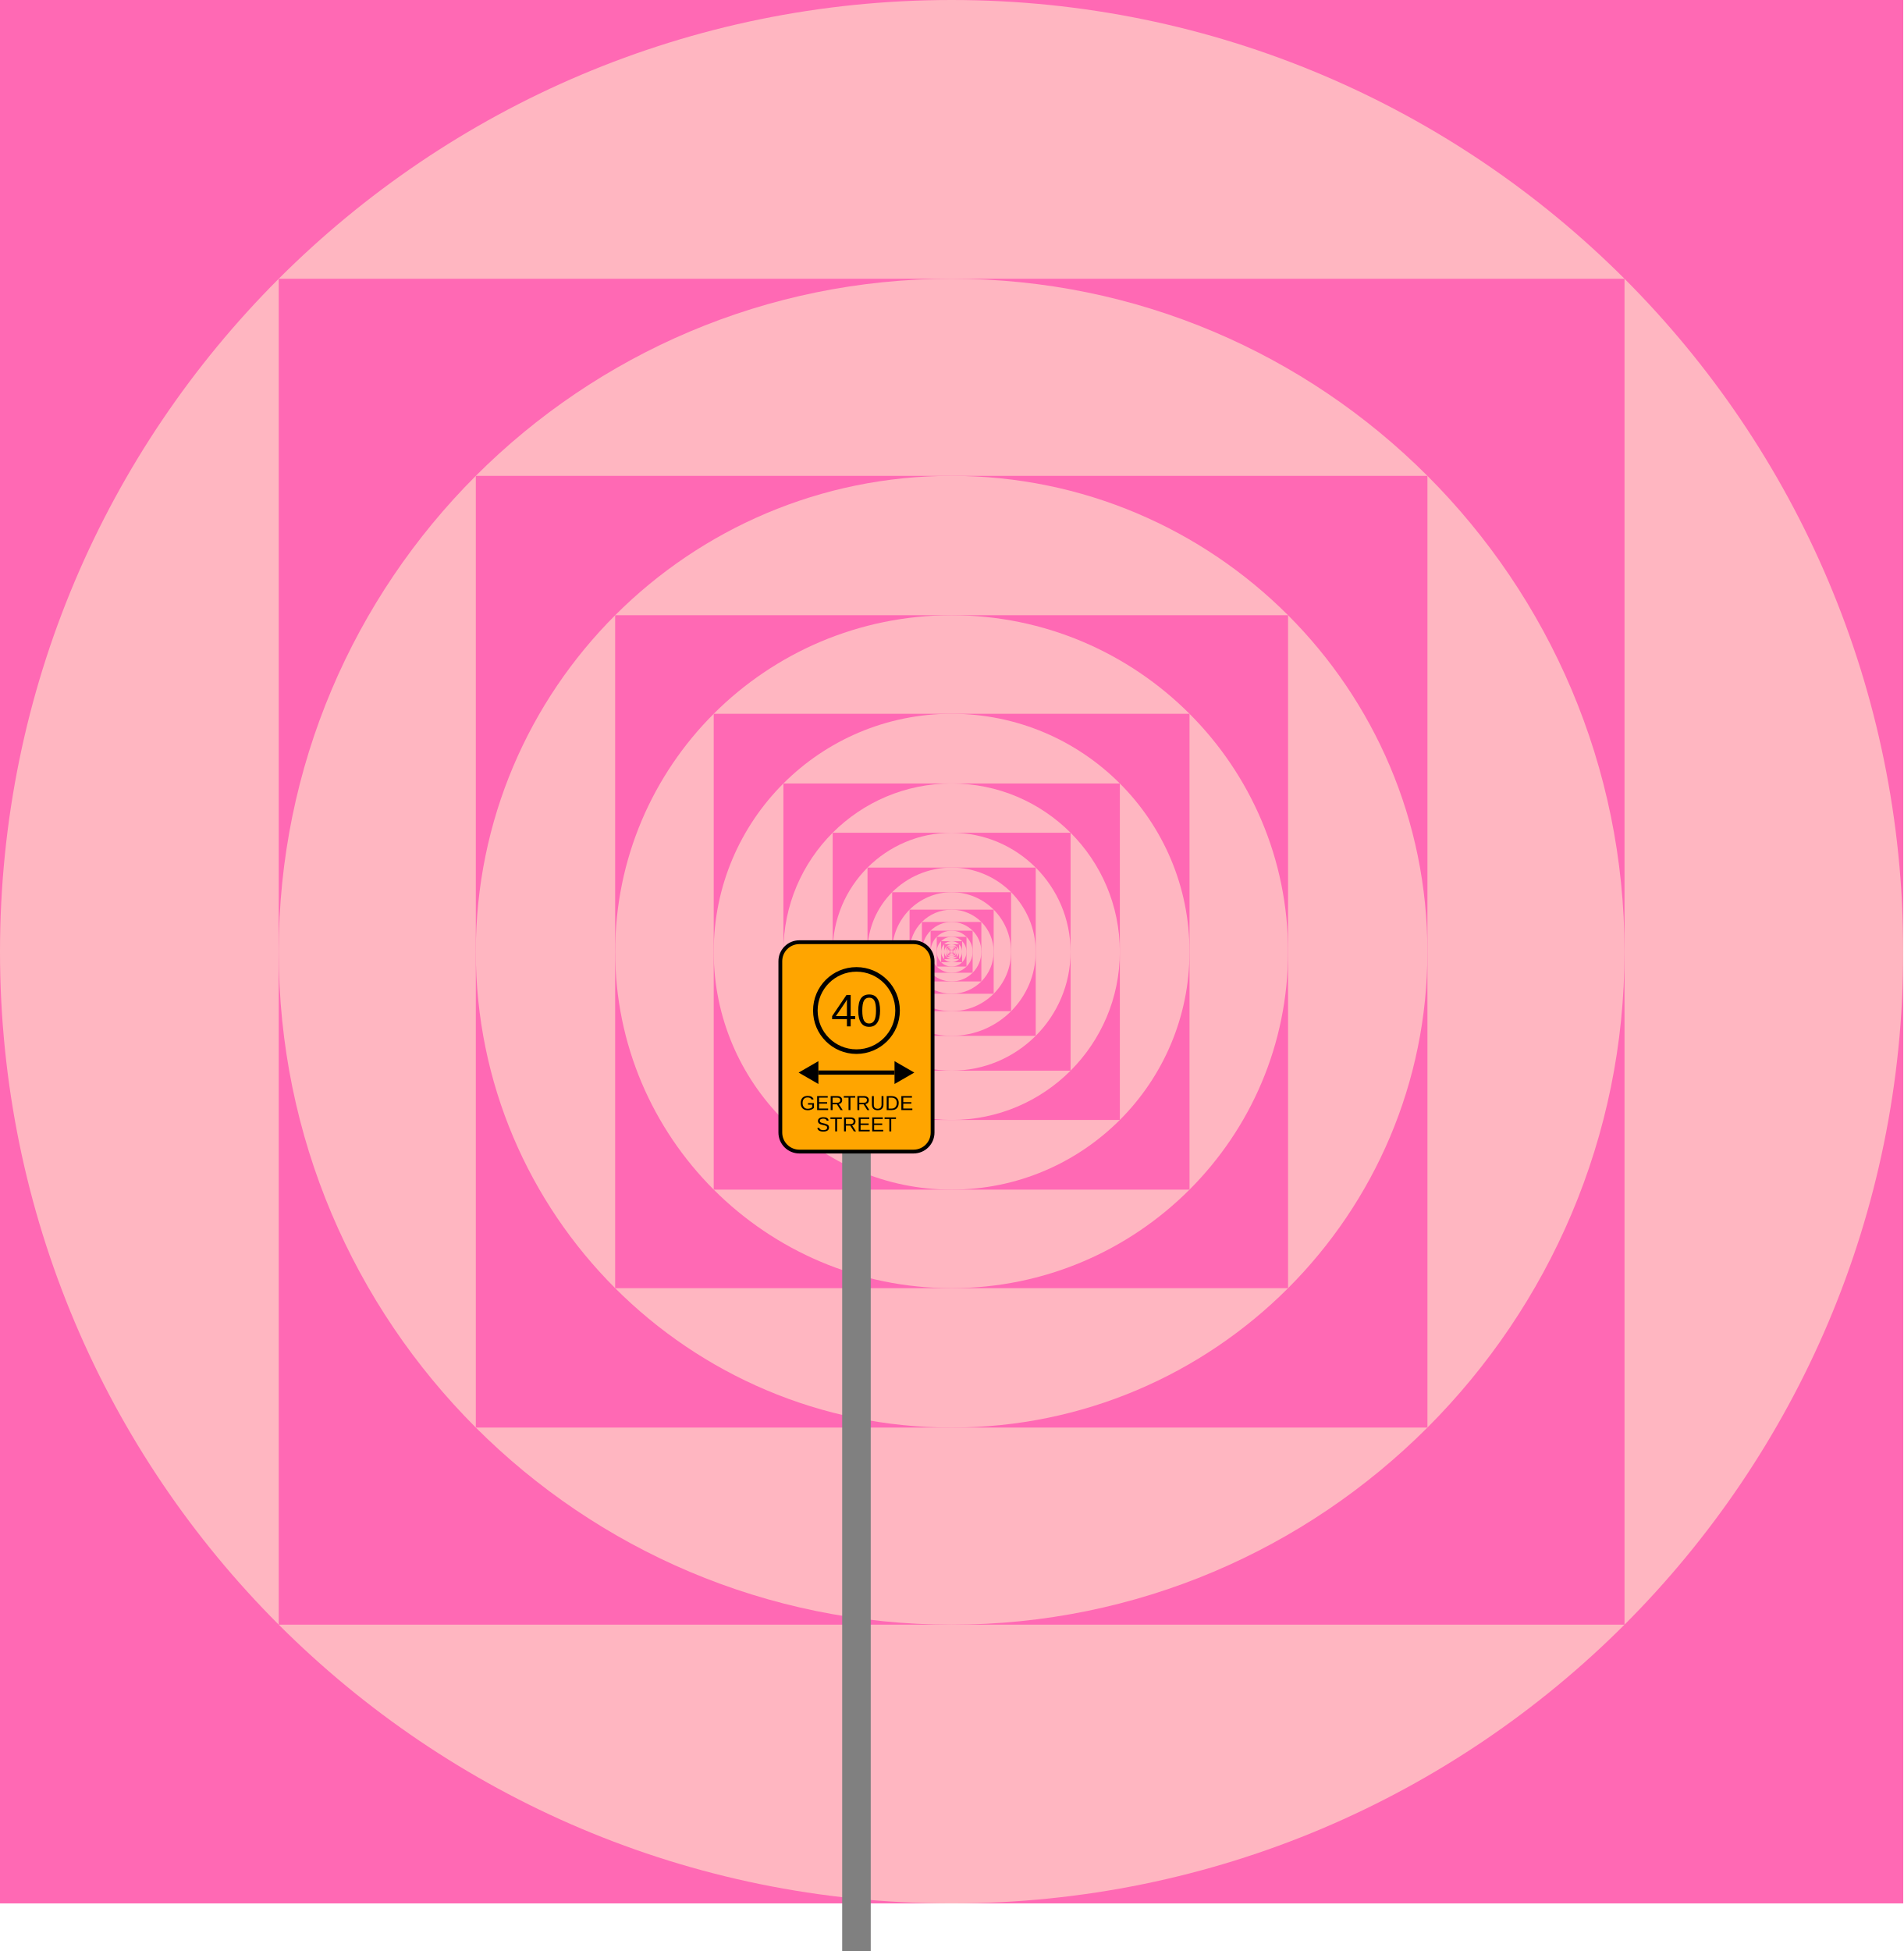
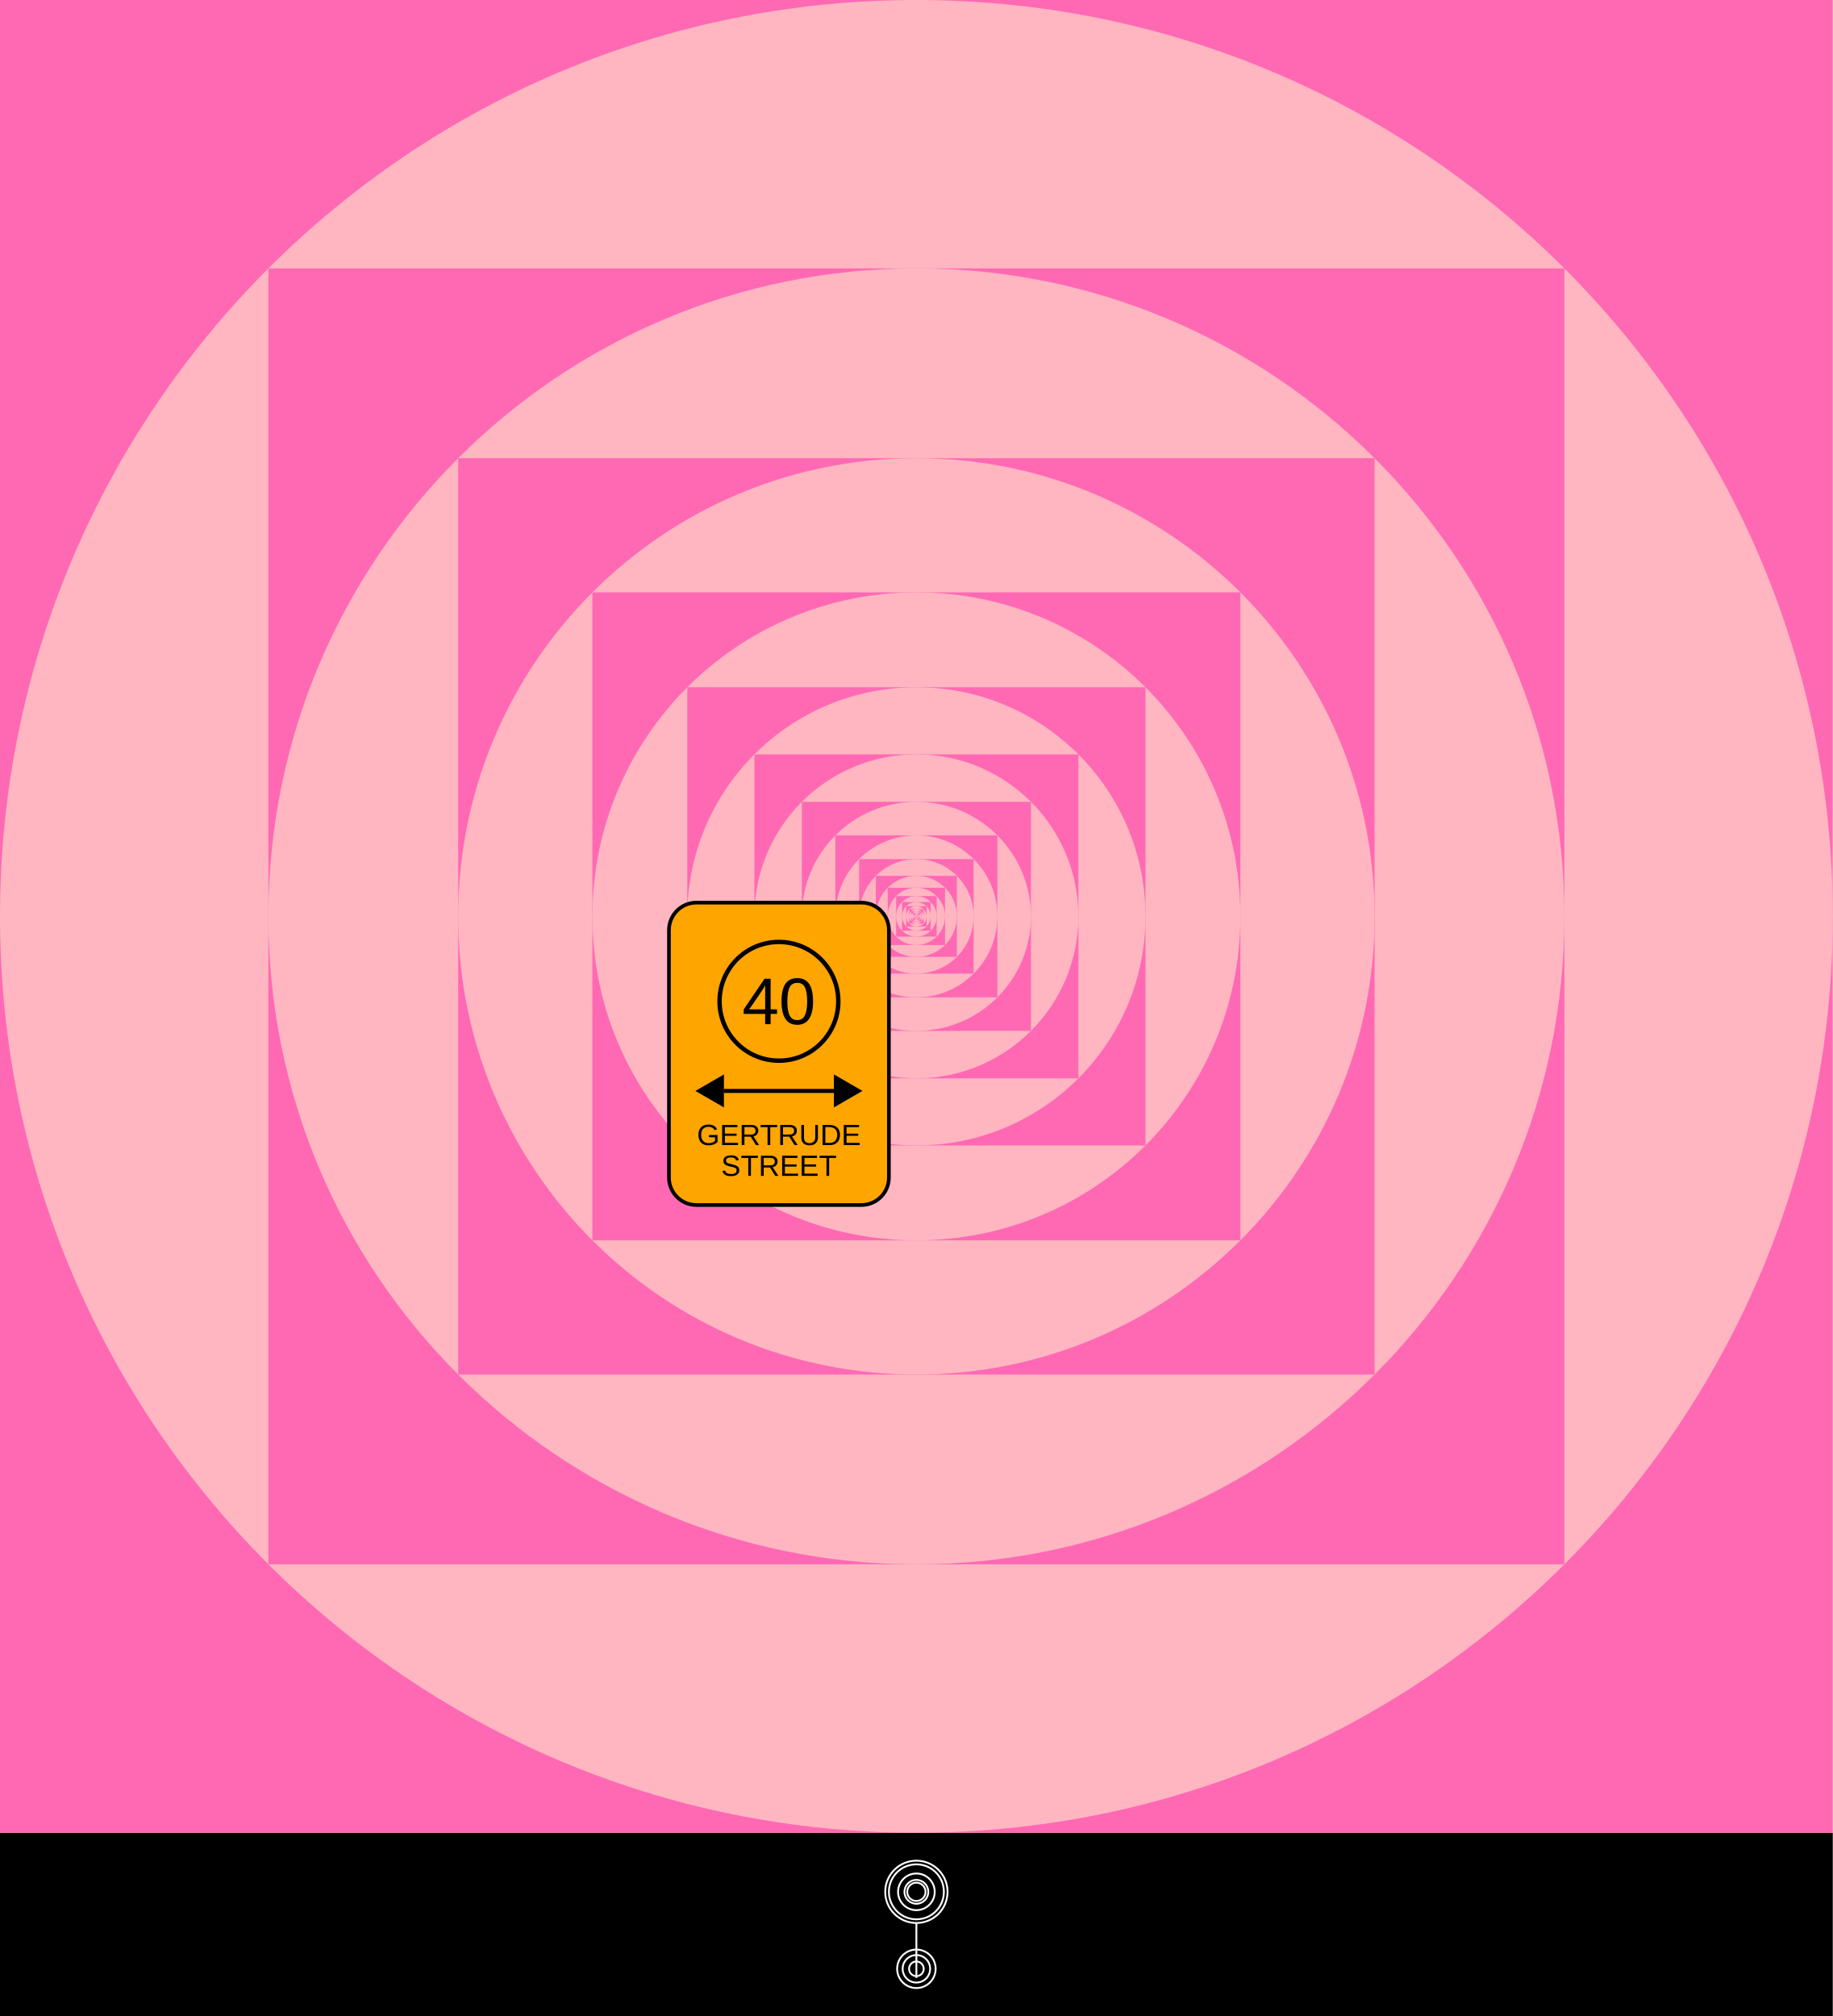
- <svg xmlns="http://www.w3.org/2000/svg" xmlns:xlink="http://www.w3.org/1999/xlink" width="500pt" height="512.5pt" viewBox="0 0 500 512.5" version="1.1">
+ <svg xmlns="http://www.w3.org/2000/svg" xmlns:xlink="http://www.w3.org/1999/xlink" width="500pt" height="550pt" viewBox="0 0 500 550" version="1.1">
  <defs>
    <g>
      <symbol overflow="visible" id="glyph0-0">
-         <path style="stroke:none;" d="M 0.531 -3.672 L 3.453 -3.672 L 3.453 0 L 0.531 0 Z M 0.734 -3.469 L 0.734 -0.203 L 3.266 -0.203 L 3.266 -3.469 Z M 0.734 -3.469 " />
+         <path style="stroke:none;" d="M 0.797 -5.5 L 5.203 -5.5 L 5.203 0 L 0.797 0 Z M 1.094 -5.203 L 1.094 -0.297 L 4.906 -0.297 L 4.906 -5.203 Z M 1.094 -5.203 " />
      </symbol>
      <symbol overflow="visible" id="glyph0-1">
-         <path style="stroke:none;" d="M 3.312 -1.016 C 3.312 -0.672 3.176 -0.406 2.906 -0.219 C 2.645 -0.039 2.273 0.047 1.797 0.047 C 0.898 0.047 0.379 -0.258 0.234 -0.875 L 0.719 -0.969 C 0.781 -0.75 0.898 -0.586 1.078 -0.484 C 1.254 -0.379 1.5 -0.328 1.812 -0.328 C 2.133 -0.328 2.379 -0.383 2.547 -0.5 C 2.723 -0.613 2.812 -0.773 2.812 -0.984 C 2.812 -1.109 2.785 -1.207 2.734 -1.281 C 2.68 -1.352 2.602 -1.41 2.5 -1.453 C 2.406 -1.504 2.289 -1.547 2.156 -1.578 C 2.02 -1.617 1.867 -1.656 1.703 -1.688 C 1.41 -1.75 1.188 -1.812 1.031 -1.875 C 0.883 -1.945 0.766 -2.02 0.672 -2.094 C 0.586 -2.176 0.52 -2.27 0.469 -2.375 C 0.426 -2.477 0.406 -2.598 0.406 -2.734 C 0.406 -3.047 0.523 -3.285 0.766 -3.453 C 1.016 -3.629 1.363 -3.719 1.812 -3.719 C 2.227 -3.719 2.547 -3.656 2.766 -3.531 C 2.984 -3.406 3.133 -3.188 3.219 -2.875 L 2.734 -2.797 C 2.68 -2.984 2.578 -3.117 2.422 -3.203 C 2.273 -3.297 2.066 -3.344 1.797 -3.344 C 1.504 -3.344 1.281 -3.289 1.125 -3.188 C 0.969 -3.094 0.891 -2.953 0.891 -2.766 C 0.891 -2.648 0.922 -2.555 0.984 -2.484 C 1.047 -2.41 1.133 -2.348 1.25 -2.297 C 1.363 -2.242 1.586 -2.18 1.922 -2.109 C 2.035 -2.086 2.145 -2.062 2.25 -2.031 C 2.363 -2 2.473 -1.961 2.578 -1.922 C 2.68 -1.891 2.773 -1.848 2.859 -1.797 C 2.953 -1.754 3.031 -1.695 3.094 -1.625 C 3.164 -1.551 3.219 -1.461 3.25 -1.359 C 3.289 -1.266 3.312 -1.148 3.312 -1.016 Z M 3.312 -1.016 " />
+         <path style="stroke:none;" d="M 4.969 -1.516 C 4.969 -1.016 4.77 -0.625 4.375 -0.344 C 3.977 -0.062 3.422 0.078 2.703 0.078 C 1.359 0.078 0.578 -0.391 0.359 -1.328 L 1.094 -1.469 C 1.176 -1.133 1.352 -0.891 1.625 -0.734 C 1.895 -0.578 2.258 -0.5 2.719 -0.5 C 3.207 -0.5 3.582 -0.582 3.844 -0.75 C 4.102 -0.914 4.234 -1.16 4.234 -1.484 C 4.234 -1.66 4.191 -1.805 4.109 -1.922 C 4.023 -2.035 3.91 -2.129 3.766 -2.203 C 3.617 -2.273 3.441 -2.332 3.234 -2.375 C 3.023 -2.426 2.797 -2.484 2.547 -2.547 C 2.109 -2.641 1.773 -2.734 1.547 -2.828 C 1.328 -2.922 1.148 -3.023 1.016 -3.141 C 0.891 -3.266 0.789 -3.406 0.719 -3.562 C 0.656 -3.727 0.625 -3.91 0.625 -4.109 C 0.625 -4.586 0.801 -4.953 1.156 -5.203 C 1.52 -5.461 2.039 -5.594 2.719 -5.594 C 3.344 -5.594 3.816 -5.492 4.141 -5.297 C 4.473 -5.109 4.707 -4.785 4.844 -4.328 L 4.109 -4.188 C 4.023 -4.477 3.867 -4.691 3.641 -4.828 C 3.422 -4.961 3.109 -5.031 2.703 -5.031 C 2.266 -5.031 1.926 -4.957 1.688 -4.812 C 1.457 -4.664 1.344 -4.445 1.344 -4.156 C 1.344 -3.988 1.391 -3.848 1.484 -3.734 C 1.578 -3.617 1.707 -3.523 1.875 -3.453 C 2.039 -3.379 2.379 -3.285 2.891 -3.172 C 3.055 -3.129 3.223 -3.086 3.391 -3.047 C 3.555 -3.004 3.719 -2.957 3.875 -2.906 C 4.031 -2.852 4.172 -2.785 4.297 -2.703 C 4.43 -2.629 4.547 -2.535 4.641 -2.422 C 4.742 -2.316 4.82 -2.191 4.875 -2.047 C 4.938 -1.898 4.969 -1.723 4.969 -1.516 Z M 4.969 -1.516 " />
      </symbol>
      <symbol overflow="visible" id="glyph0-2">
-         <path style="stroke:none;" d="M 1.875 -3.266 L 1.875 0 L 1.375 0 L 1.375 -3.266 L 0.125 -3.266 L 0.125 -3.672 L 3.125 -3.672 L 3.125 -3.266 Z M 1.875 -3.266 " />
+         <path style="stroke:none;" d="M 2.812 -4.891 L 2.812 0 L 2.078 0 L 2.078 -4.891 L 0.188 -4.891 L 0.188 -5.5 L 4.703 -5.5 L 4.703 -4.891 Z M 2.812 -4.891 " />
      </symbol>
      <symbol overflow="visible" id="glyph0-3">
-         <path style="stroke:none;" d="M 3.031 0 L 2.078 -1.516 L 0.938 -1.516 L 0.938 0 L 0.438 0 L 0.438 -3.672 L 2.156 -3.672 C 2.57 -3.672 2.891 -3.578 3.109 -3.391 C 3.336 -3.203 3.453 -2.945 3.453 -2.625 C 3.453 -2.344 3.375 -2.109 3.219 -1.922 C 3.062 -1.742 2.844 -1.629 2.562 -1.578 L 3.594 0 Z M 2.953 -2.609 C 2.953 -2.828 2.879 -2.988 2.734 -3.094 C 2.586 -3.207 2.379 -3.266 2.109 -3.266 L 0.938 -3.266 L 0.938 -1.922 L 2.141 -1.922 C 2.398 -1.922 2.598 -1.977 2.734 -2.094 C 2.879 -2.219 2.953 -2.391 2.953 -2.609 Z M 2.953 -2.609 " />
+         <path style="stroke:none;" d="M 4.547 0 L 3.125 -2.281 L 1.406 -2.281 L 1.406 0 L 0.656 0 L 0.656 -5.5 L 3.25 -5.5 C 3.863 -5.5 4.336 -5.359 4.672 -5.078 C 5.016 -4.805 5.188 -4.426 5.188 -3.938 C 5.188 -3.52 5.066 -3.172 4.828 -2.891 C 4.586 -2.617 4.258 -2.445 3.844 -2.375 L 5.406 0 Z M 4.438 -3.922 C 4.438 -4.242 4.328 -4.488 4.109 -4.656 C 3.891 -4.82 3.578 -4.906 3.172 -4.906 L 1.406 -4.906 L 1.406 -2.875 L 3.203 -2.875 C 3.598 -2.875 3.898 -2.961 4.109 -3.141 C 4.328 -3.328 4.438 -3.586 4.438 -3.922 Z M 4.438 -3.922 " />
      </symbol>
      <symbol overflow="visible" id="glyph0-4">
-         <path style="stroke:none;" d="M 0.438 0 L 0.438 -3.672 L 3.219 -3.672 L 3.219 -3.266 L 0.938 -3.266 L 0.938 -2.078 L 3.062 -2.078 L 3.062 -1.688 L 0.938 -1.688 L 0.938 -0.406 L 3.328 -0.406 L 3.328 0 Z M 0.438 0 " />
+         <path style="stroke:none;" d="M 0.656 0 L 0.656 -5.5 L 4.828 -5.5 L 4.828 -4.891 L 1.406 -4.891 L 1.406 -3.125 L 4.594 -3.125 L 4.594 -2.531 L 1.406 -2.531 L 1.406 -0.609 L 5 -0.609 L 5 0 Z M 0.656 0 " />
      </symbol>
      <symbol overflow="visible" id="glyph0-5">
-         <path style="stroke:none;" d="M 0.266 -1.844 C 0.266 -2.438 0.422 -2.895 0.734 -3.219 C 1.055 -3.551 1.508 -3.719 2.094 -3.719 C 2.5 -3.719 2.828 -3.648 3.078 -3.516 C 3.328 -3.379 3.523 -3.16 3.672 -2.859 L 3.188 -2.719 C 3.082 -2.926 2.938 -3.078 2.75 -3.172 C 2.57 -3.266 2.348 -3.312 2.078 -3.312 C 1.648 -3.312 1.32 -3.18 1.094 -2.922 C 0.875 -2.672 0.766 -2.312 0.766 -1.844 C 0.766 -1.383 0.883 -1.02 1.125 -0.75 C 1.363 -0.477 1.691 -0.344 2.109 -0.344 C 2.348 -0.344 2.57 -0.379 2.781 -0.453 C 2.988 -0.523 3.156 -0.625 3.281 -0.75 L 3.281 -1.422 L 2.188 -1.422 L 2.188 -1.828 L 3.75 -1.828 L 3.75 -0.562 C 3.551 -0.363 3.312 -0.211 3.031 -0.109 C 2.75 -0.004 2.441 0.047 2.109 0.047 C 1.734 0.047 1.406 -0.023 1.125 -0.172 C 0.844 -0.328 0.629 -0.547 0.484 -0.828 C 0.336 -1.117 0.266 -1.457 0.266 -1.844 Z M 0.266 -1.844 " />
+         <path style="stroke:none;" d="M 0.406 -2.781 C 0.406 -3.676 0.645 -4.367 1.125 -4.859 C 1.602 -5.348 2.273 -5.594 3.141 -5.594 C 3.754 -5.594 4.25 -5.488 4.625 -5.281 C 5.008 -5.07 5.301 -4.742 5.5 -4.297 L 4.797 -4.078 C 4.641 -4.391 4.422 -4.617 4.141 -4.766 C 3.867 -4.91 3.531 -4.984 3.125 -4.984 C 2.488 -4.984 2 -4.789 1.656 -4.406 C 1.32 -4.02 1.156 -3.477 1.156 -2.781 C 1.156 -2.082 1.332 -1.531 1.688 -1.125 C 2.051 -0.727 2.547 -0.531 3.172 -0.531 C 3.535 -0.531 3.875 -0.582 4.188 -0.688 C 4.5 -0.801 4.75 -0.953 4.938 -1.141 L 4.938 -2.125 L 3.297 -2.125 L 3.297 -2.75 L 5.625 -2.75 L 5.625 -0.859 C 5.332 -0.555 4.973 -0.32 4.547 -0.156 C 4.129 0 3.672 0.078 3.172 0.078 C 2.598 0.078 2.102 -0.035 1.688 -0.266 C 1.27 -0.492 0.953 -0.82 0.734 -1.25 C 0.516 -1.688 0.406 -2.195 0.406 -2.781 Z M 0.406 -2.781 " />
      </symbol>
      <symbol overflow="visible" id="glyph0-6">
-         <path style="stroke:none;" d="M 1.906 0.047 C 1.602 0.047 1.336 -0.004 1.109 -0.109 C 0.891 -0.223 0.719 -0.383 0.594 -0.594 C 0.469 -0.801 0.406 -1.047 0.406 -1.328 L 0.406 -3.672 L 0.906 -3.672 L 0.906 -1.375 C 0.906 -1.039 0.988 -0.785 1.156 -0.609 C 1.332 -0.43 1.582 -0.344 1.906 -0.344 C 2.227 -0.344 2.477 -0.43 2.656 -0.609 C 2.844 -0.797 2.938 -1.062 2.938 -1.406 L 2.938 -3.672 L 3.438 -3.672 L 3.438 -1.375 C 3.438 -1.082 3.375 -0.828 3.25 -0.609 C 3.125 -0.391 2.945 -0.223 2.719 -0.109 C 2.488 -0.004 2.219 0.047 1.906 0.047 Z M 1.906 0.047 " />
+         <path style="stroke:none;" d="M 2.859 0.078 C 2.41 0.078 2.016 -0.004 1.672 -0.172 C 1.336 -0.336 1.078 -0.578 0.891 -0.891 C 0.711 -1.203 0.625 -1.57 0.625 -2 L 0.625 -5.5 L 1.359 -5.5 L 1.359 -2.062 C 1.359 -1.562 1.484 -1.18 1.734 -0.922 C 1.992 -0.66 2.367 -0.531 2.859 -0.531 C 3.348 -0.531 3.727 -0.664 4 -0.938 C 4.281 -1.207 4.422 -1.598 4.422 -2.109 L 4.422 -5.5 L 5.156 -5.5 L 5.156 -2.078 C 5.156 -1.629 5.062 -1.242 4.875 -0.922 C 4.688 -0.598 4.422 -0.348 4.078 -0.172 C 3.734 -0.004 3.328 0.078 2.859 0.078 Z M 2.859 0.078 " />
      </symbol>
      <symbol overflow="visible" id="glyph0-7">
-         <path style="stroke:none;" d="M 3.594 -1.875 C 3.594 -1.488 3.52 -1.156 3.375 -0.875 C 3.227 -0.594 3.02 -0.375 2.75 -0.219 C 2.477 -0.07 2.164 0 1.812 0 L 0.438 0 L 0.438 -3.672 L 1.656 -3.672 C 2.27 -3.672 2.742 -3.516 3.078 -3.203 C 3.422 -2.891 3.594 -2.445 3.594 -1.875 Z M 3.094 -1.875 C 3.094 -2.32 2.969 -2.664 2.719 -2.906 C 2.469 -3.145 2.109 -3.266 1.641 -3.266 L 0.938 -3.266 L 0.938 -0.391 L 1.75 -0.391 C 2.02 -0.391 2.254 -0.445 2.453 -0.562 C 2.66 -0.688 2.816 -0.859 2.922 -1.078 C 3.035 -1.305 3.094 -1.57 3.094 -1.875 Z M 3.094 -1.875 " />
+         <path style="stroke:none;" d="M 5.391 -2.812 C 5.391 -2.238 5.281 -1.738 5.062 -1.312 C 4.844 -0.895 4.531 -0.57 4.125 -0.344 C 3.719 -0.113 3.25 0 2.719 0 L 0.656 0 L 0.656 -5.5 L 2.484 -5.5 C 3.41 -5.5 4.125 -5.266 4.625 -4.797 C 5.133 -4.336 5.391 -3.676 5.391 -2.812 Z M 4.641 -2.812 C 4.641 -3.488 4.453 -4.004 4.078 -4.359 C 3.711 -4.723 3.176 -4.906 2.469 -4.906 L 1.406 -4.906 L 1.406 -0.594 L 2.625 -0.594 C 3.031 -0.594 3.383 -0.68 3.688 -0.859 C 4 -1.035 4.234 -1.289 4.391 -1.625 C 4.555 -1.957 4.641 -2.352 4.641 -2.812 Z M 4.641 -2.812 " />
      </symbol>
      <symbol overflow="visible" id="glyph1-0">
-         <path style="stroke:none;" d="M 1.203 -8.25 L 7.797 -8.25 L 7.797 0 L 1.203 0 Z M 1.641 -7.812 L 1.641 -0.453 L 7.344 -0.453 L 7.344 -7.812 Z M 1.641 -7.812 " />
+         <path style="stroke:none;" d="M 1.797 -12.391 L 11.688 -12.391 L 11.688 0 L 1.797 0 Z M 2.469 -11.719 L 2.469 -0.672 L 11.016 -0.672 L 11.016 -11.719 Z M 2.469 -11.719 " />
      </symbol>
      <symbol overflow="visible" id="glyph1-1">
-         <path style="stroke:none;" d="M 5.156 -1.875 L 5.156 0 L 4.172 0 L 4.172 -1.875 L 0.281 -1.875 L 0.281 -2.688 L 4.062 -8.25 L 5.156 -8.25 L 5.156 -2.703 L 6.328 -2.703 L 6.328 -1.875 Z M 4.172 -7.062 C 4.16 -7.039 4.102 -6.938 4 -6.75 C 3.895 -6.57 3.82 -6.445 3.781 -6.375 L 1.656 -3.25 L 1.344 -2.812 L 1.25 -2.703 L 4.172 -2.703 Z M 4.172 -7.062 " />
+         <path style="stroke:none;" d="M 7.75 -2.797 L 7.75 0 L 6.25 0 L 6.25 -2.797 L 0.406 -2.797 L 0.406 -4.031 L 6.078 -12.391 L 7.75 -12.391 L 7.75 -4.047 L 9.484 -4.047 L 9.484 -2.797 Z M 6.25 -10.594 C 6.238 -10.562 6.156 -10.406 6 -10.125 C 5.852 -9.852 5.738 -9.66 5.656 -9.547 L 2.484 -4.875 L 2.016 -4.234 L 1.875 -4.047 L 6.25 -4.047 Z M 6.25 -10.594 " />
      </symbol>
      <symbol overflow="visible" id="glyph1-2">
-         <path style="stroke:none;" d="M 6.203 -4.125 C 6.203 -2.75 5.957 -1.695 5.469 -0.969 C 4.988 -0.238 4.273 0.125 3.328 0.125 C 2.379 0.125 1.664 -0.234 1.188 -0.953 C 0.707 -1.68 0.469 -2.738 0.469 -4.125 C 0.469 -5.551 0.695 -6.613 1.156 -7.312 C 1.625 -8.02 2.359 -8.375 3.359 -8.375 C 4.328 -8.375 5.039 -8.016 5.5 -7.297 C 5.969 -6.586 6.203 -5.531 6.203 -4.125 Z M 5.141 -4.125 C 5.141 -5.32 5 -6.188 4.719 -6.719 C 4.445 -7.258 3.992 -7.531 3.359 -7.531 C 2.711 -7.531 2.242 -7.266 1.953 -6.734 C 1.672 -6.203 1.531 -5.332 1.531 -4.125 C 1.531 -2.957 1.672 -2.102 1.953 -1.562 C 2.242 -1.02 2.703 -0.75 3.328 -0.75 C 3.953 -0.75 4.41 -1.023 4.703 -1.578 C 4.992 -2.129 5.141 -2.977 5.141 -4.125 Z M 5.141 -4.125 " />
+         <path style="stroke:none;" d="M 9.312 -6.203 C 9.312 -4.129 8.945 -2.547 8.219 -1.453 C 7.488 -0.367 6.41 0.172 4.984 0.172 C 3.555 0.172 2.484 -0.367 1.766 -1.453 C 1.055 -2.535 0.703 -4.117 0.703 -6.203 C 0.703 -8.328 1.047 -9.914 1.734 -10.969 C 2.43 -12.031 3.531 -12.562 5.031 -12.562 C 6.488 -12.562 7.566 -12.023 8.266 -10.953 C 8.961 -9.891 9.312 -8.305 9.312 -6.203 Z M 7.703 -6.203 C 7.703 -7.984 7.492 -9.273 7.078 -10.078 C 6.66 -10.879 5.977 -11.281 5.031 -11.281 C 4.062 -11.281 3.363 -10.883 2.938 -10.094 C 2.508 -9.301 2.297 -8.004 2.297 -6.203 C 2.297 -4.441 2.508 -3.148 2.938 -2.328 C 3.375 -1.516 4.062 -1.109 5 -1.109 C 5.938 -1.109 6.617 -1.523 7.047 -2.359 C 7.484 -3.191 7.703 -4.473 7.703 -6.203 Z M 7.703 -6.203 " />
      </symbol>
    </g>
  </defs>
  <g id="surface1">
+     <path style=" stroke:none;fill-rule:nonzero;fill:rgb(0%,0%,0%);fill-opacity:1;" d="M 500 550 L 500 500 L 0 500 L 0 550 Z M 500 550 " />
+     <path style="fill:none;stroke-width:0.5;stroke-linecap:butt;stroke-linejoin:miter;stroke:rgb(100%,100%,100%);stroke-opacity:1;stroke-miterlimit:10;" d="M 250 539.625 L 250 524.625 " />
+     <path style="fill:none;stroke-width:0.5;stroke-linecap:butt;stroke-linejoin:miter;stroke:rgb(100%,100%,100%);stroke-opacity:1;stroke-miterlimit:10;" d="M 255.25 537.125 C 255.25 534.227 252.898 531.875 250 531.875 C 247.102 531.875 244.75 534.227 244.75 537.125 C 244.75 540.023 247.102 542.375 250 542.375 C 252.898 542.375 255.25 540.023 255.25 537.125 Z M 255.25 537.125 " />
+     <path style="fill:none;stroke-width:0.5;stroke-linecap:butt;stroke-linejoin:miter;stroke:rgb(100%,100%,100%);stroke-opacity:1;stroke-miterlimit:10;" d="M 253.75 537.125 C 253.75 535.055 252.07 533.375 250 533.375 C 247.93 533.375 246.25 535.055 246.25 537.125 C 246.25 539.195 247.93 540.875 250 540.875 C 252.07 540.875 253.75 539.195 253.75 537.125 Z M 253.75 537.125 " />
+     <path style="fill:none;stroke-width:0.5;stroke-linecap:butt;stroke-linejoin:miter;stroke:rgb(100%,100%,100%);stroke-opacity:1;stroke-miterlimit:10;" d="M 252 537.125 C 252 536.02 251.105 535.125 250 535.125 C 248.895 535.125 248 536.02 248 537.125 C 248 538.23 248.895 539.125 250 539.125 C 251.105 539.125 252 538.23 252 537.125 Z M 252 537.125 " />
+     <path style="fill:none;stroke-width:0.5;stroke-linecap:butt;stroke-linejoin:miter;stroke:rgb(100%,100%,100%);stroke-opacity:1;stroke-miterlimit:10;" d="M 258.5 516.125 C 258.5 511.43 254.695 507.625 250 507.625 C 245.305 507.625 241.5 511.43 241.5 516.125 C 241.5 520.82 245.305 524.625 250 524.625 C 254.695 524.625 258.5 520.82 258.5 516.125 Z M 258.5 516.125 " />
+     <path style="fill:none;stroke-width:0.5;stroke-linecap:butt;stroke-linejoin:miter;stroke:rgb(100%,100%,100%);stroke-opacity:1;stroke-miterlimit:10;" d="M 257.5 516.125 C 257.5 511.984 254.141 508.625 250 508.625 C 245.859 508.625 242.5 511.984 242.5 516.125 C 242.5 520.266 245.859 523.625 250 523.625 C 254.141 523.625 257.5 520.266 257.5 516.125 Z M 257.5 516.125 " />
+     <path style="fill:none;stroke-width:0.5;stroke-linecap:butt;stroke-linejoin:miter;stroke:rgb(100%,100%,100%);stroke-opacity:1;stroke-miterlimit:10;" d="M 255 516.125 C 255 513.363 252.762 511.125 250 511.125 C 247.238 511.125 245 513.363 245 516.125 C 245 518.887 247.238 521.125 250 521.125 C 252.762 521.125 255 518.887 255 516.125 Z M 255 516.125 " />
+     <path style="fill:none;stroke-width:0.5;stroke-linecap:butt;stroke-linejoin:miter;stroke:rgb(100%,100%,100%);stroke-opacity:1;stroke-miterlimit:10;" d="M 253.25 516.125 C 253.25 514.328 251.797 512.875 250 512.875 C 248.203 512.875 246.75 514.328 246.75 516.125 C 246.75 517.922 248.203 519.375 250 519.375 C 251.797 519.375 253.25 517.922 253.25 516.125 Z M 253.25 516.125 " />
+     <path style="fill:none;stroke-width:0.5;stroke-linecap:butt;stroke-linejoin:miter;stroke:rgb(100%,100%,100%);stroke-opacity:1;stroke-miterlimit:10;" d="M 252.5 516.125 C 252.5 514.746 251.379 513.625 250 513.625 C 248.621 513.625 247.5 514.746 247.5 516.125 C 247.5 517.504 248.621 518.625 250 518.625 C 251.379 518.625 252.5 517.504 252.5 516.125 Z M 252.5 516.125 " />
    <path style=" stroke:none;fill-rule:nonzero;fill:rgb(100%,41.176%,70.588%);fill-opacity:1;" d="M 500 500 L 500 0 L 0 0 L 0 500 Z M 500 500 " />
    <path style=" stroke:none;fill-rule:nonzero;fill:rgb(100%,71.373%,75.686%);fill-opacity:1;" d="M 500 250 C 500 111.93 388.07 0 250 0 C 111.93 0 0 111.93 0 250 C 0 388.07 111.93 500 250 500 C 388.07 500 500 388.07 500 250 Z M 500 250 " />
    <path style=" stroke:none;fill-rule:nonzero;fill:rgb(100%,41.176%,70.588%);fill-opacity:1;" d="M 426.777 426.777 L 426.777 73.223 L 73.223 73.223 L 73.223 426.777 Z M 426.777 426.777 " />
    <path style=" stroke:none;fill-rule:nonzero;fill:rgb(100%,71.373%,75.686%);fill-opacity:1;" d="M 426.777 250 C 426.777 152.367 347.633 73.223 250 73.223 C 152.367 73.223 73.223 152.367 73.223 250 C 73.223 347.633 152.367 426.777 250 426.777 C 347.633 426.777 426.777 347.633 426.777 250 Z M 426.777 250 " />
    <path style=" stroke:none;fill-rule:nonzero;fill:rgb(100%,41.176%,70.588%);fill-opacity:1;" d="M 375 375 L 375 125 L 125 125 L 125 375 Z M 375 375 " />
    <path style=" stroke:none;fill-rule:nonzero;fill:rgb(100%,71.373%,75.686%);fill-opacity:1;" d="M 375 250 C 375 180.965 319.035 125 250 125 C 180.965 125 125 180.965 125 250 C 125 319.035 180.965 375 250 375 C 319.035 375 375 319.035 375 250 Z M 375 250 " />
    <path style=" stroke:none;fill-rule:nonzero;fill:rgb(100%,41.176%,70.588%);fill-opacity:1;" d="M 338.387 338.387 L 338.387 161.609 L 161.609 161.609 L 161.609 338.387 Z M 338.387 338.387 " />
    <path style=" stroke:none;fill-rule:nonzero;fill:rgb(100%,71.373%,75.686%);fill-opacity:1;" d="M 338.387 250 C 338.387 201.184 298.812 161.613 250 161.613 C 201.184 161.613 161.613 201.188 161.613 250 C 161.613 298.816 201.188 338.387 250 338.387 C 298.816 338.387 338.387 298.812 338.387 250 Z M 338.387 250 " />
    <path style=" stroke:none;fill-rule:nonzero;fill:rgb(100%,41.176%,70.588%);fill-opacity:1;" d="M 312.5 312.5 L 312.5 187.5 L 187.5 187.5 L 187.5 312.5 Z M 312.5 312.5 " />
    <path style=" stroke:none;fill-rule:nonzero;fill:rgb(100%,71.373%,75.686%);fill-opacity:1;" d="M 312.5 250 C 312.5 215.48 284.52 187.5 250 187.5 C 215.48 187.5 187.5 215.48 187.5 250 C 187.5 284.52 215.48 312.5 250 312.5 C 284.52 312.5 312.5 284.52 312.5 250 Z M 312.5 250 " />
    <path style=" stroke:none;fill-rule:nonzero;fill:rgb(100%,41.176%,70.588%);fill-opacity:1;" d="M 294.195 294.195 L 294.195 205.809 L 205.809 205.809 L 205.809 294.195 Z M 294.195 294.195 " />
    <path style=" stroke:none;fill-rule:nonzero;fill:rgb(100%,71.373%,75.686%);fill-opacity:1;" d="M 294.195 250 C 294.195 225.594 274.41 205.805 250 205.805 C 225.594 205.805 205.805 225.59 205.805 250 C 205.805 274.406 225.59 294.195 250 294.195 C 274.406 294.195 294.195 274.41 294.195 250 Z M 294.195 250 " />
    <path style=" stroke:none;fill-rule:nonzero;fill:rgb(100%,41.176%,70.588%);fill-opacity:1;" d="M 281.25 281.25 L 281.25 218.75 L 218.75 218.75 L 218.75 281.25 Z M 281.25 281.25 " />
    <path style=" stroke:none;fill-rule:nonzero;fill:rgb(100%,71.373%,75.686%);fill-opacity:1;" d="M 281.25 250 C 281.25 232.742 267.258 218.75 250 218.75 C 232.742 218.75 218.75 232.742 218.75 250 C 218.75 267.258 232.742 281.25 250 281.25 C 267.258 281.25 281.25 267.258 281.25 250 Z M 281.25 250 " />
    <path style=" stroke:none;fill-rule:nonzero;fill:rgb(100%,41.176%,70.588%);fill-opacity:1;" d="M 272.098 272.098 L 272.098 227.902 L 227.902 227.902 L 227.902 272.098 Z M 272.098 272.098 " />
    <path style=" stroke:none;fill-rule:nonzero;fill:rgb(100%,71.373%,75.686%);fill-opacity:1;" d="M 272.098 250 C 272.098 237.797 262.203 227.902 250 227.902 C 237.797 227.902 227.902 237.797 227.902 250 C 227.902 262.203 237.797 272.098 250 272.098 C 262.203 272.098 272.098 262.203 272.098 250 Z M 272.098 250 " />
    <path style=" stroke:none;fill-rule:nonzero;fill:rgb(100%,41.176%,70.588%);fill-opacity:1;" d="M 265.625 265.625 L 265.625 234.375 L 234.375 234.375 L 234.375 265.625 Z M 265.625 265.625 " />
    <path style=" stroke:none;fill-rule:nonzero;fill:rgb(100%,71.373%,75.686%);fill-opacity:1;" d="M 265.625 250 C 265.625 241.371 258.629 234.375 250 234.375 C 241.371 234.375 234.375 241.371 234.375 250 C 234.375 258.629 241.371 265.625 250 265.625 C 258.629 265.625 265.625 258.629 265.625 250 Z M 265.625 250 " />
    <path style=" stroke:none;fill-rule:nonzero;fill:rgb(100%,41.176%,70.588%);fill-opacity:1;" d="M 261.047 261.047 L 261.047 238.949 L 238.949 238.949 L 238.949 261.047 Z M 261.047 261.047 " />
    <path style=" stroke:none;fill-rule:nonzero;fill:rgb(100%,71.373%,75.686%);fill-opacity:1;" d="M 261.047 250 C 261.047 243.898 256.102 238.953 250 238.953 C 243.898 238.953 238.953 243.898 238.953 250 C 238.953 256.102 243.898 261.047 250 261.047 C 256.102 261.047 261.047 256.102 261.047 250 Z M 261.047 250 " />
    <path style=" stroke:none;fill-rule:nonzero;fill:rgb(100%,41.176%,70.588%);fill-opacity:1;" d="M 257.812 257.812 L 257.812 242.188 L 242.188 242.188 L 242.188 257.812 Z M 257.812 257.812 " />
    <path style=" stroke:none;fill-rule:nonzero;fill:rgb(100%,71.373%,75.686%);fill-opacity:1;" d="M 257.812 250 C 257.812 245.684 254.316 242.188 250 242.188 C 245.684 242.188 242.188 245.684 242.188 250 C 242.188 254.316 245.684 257.812 250 257.812 C 254.316 257.812 257.812 254.316 257.812 250 Z M 257.812 250 " />
    <path style=" stroke:none;fill-rule:nonzero;fill:rgb(100%,41.176%,70.588%);fill-opacity:1;" d="M 255.523 255.523 L 255.523 244.477 L 244.477 244.477 L 244.477 255.523 Z M 255.523 255.523 " />
    <path style=" stroke:none;fill-rule:nonzero;fill:rgb(100%,71.373%,75.686%);fill-opacity:1;" d="M 255.523 250 C 255.523 246.949 253.051 244.477 250 244.477 C 246.949 244.477 244.477 246.949 244.477 250 C 244.477 253.051 246.949 255.523 250 255.523 C 253.051 255.523 255.523 253.051 255.523 250 Z M 255.523 250 " />
    <path style=" stroke:none;fill-rule:nonzero;fill:rgb(100%,41.176%,70.588%);fill-opacity:1;" d="M 253.906 253.906 L 253.906 246.094 L 246.094 246.094 L 246.094 253.906 Z M 253.906 253.906 " />
    <path style=" stroke:none;fill-rule:nonzero;fill:rgb(100%,71.373%,75.686%);fill-opacity:1;" d="M 253.906 250 C 253.906 247.844 252.156 246.094 250 246.094 C 247.844 246.094 246.094 247.844 246.094 250 C 246.094 252.156 247.844 253.906 250 253.906 C 252.156 253.906 253.906 252.156 253.906 250 Z M 253.906 250 " />
    <path style=" stroke:none;fill-rule:nonzero;fill:rgb(100%,41.176%,70.588%);fill-opacity:1;" d="M 252.762 252.762 L 252.762 247.238 L 247.238 247.238 L 247.238 252.762 Z M 252.762 252.762 " />
    <path style=" stroke:none;fill-rule:nonzero;fill:rgb(100%,71.373%,75.686%);fill-opacity:1;" d="M 252.762 250 C 252.762 248.473 251.523 247.238 250 247.238 C 248.473 247.238 247.238 248.477 247.238 250 C 247.238 251.527 248.477 252.762 250 252.762 C 251.527 252.762 252.762 251.523 252.762 250 Z M 252.762 250 " />
    <path style=" stroke:none;fill-rule:nonzero;fill:rgb(100%,41.176%,70.588%);fill-opacity:1;" d="M 251.953 251.953 L 251.953 248.047 L 248.047 248.047 L 248.047 251.953 Z M 251.953 251.953 " />
    <path style=" stroke:none;fill-rule:nonzero;fill:rgb(100%,71.373%,75.686%);fill-opacity:1;" d="M 251.953 250 C 251.953 248.922 251.078 248.047 250 248.047 C 248.922 248.047 248.047 248.922 248.047 250 C 248.047 251.078 248.922 251.953 250 251.953 C 251.078 251.953 251.953 251.078 251.953 250 Z M 251.953 250 " />
    <path style=" stroke:none;fill-rule:nonzero;fill:rgb(100%,41.176%,70.588%);fill-opacity:1;" d="M 251.383 251.383 L 251.383 248.621 L 248.621 248.621 L 248.621 251.383 Z M 251.383 251.383 " />
    <path style=" stroke:none;fill-rule:nonzero;fill:rgb(100%,71.373%,75.686%);fill-opacity:1;" d="M 251.383 250 C 251.383 249.238 250.766 248.617 250 248.617 C 249.238 248.617 248.617 249.234 248.617 250 C 248.617 250.762 249.234 251.383 250 251.383 C 250.762 251.383 251.383 250.766 251.383 250 Z M 251.383 250 " />
    <path style=" stroke:none;fill-rule:nonzero;fill:rgb(100%,41.176%,70.588%);fill-opacity:1;" d="M 250.977 250.977 L 250.977 249.023 L 249.023 249.023 L 249.023 250.977 Z M 250.977 250.977 " />
    <path style=" stroke:none;fill-rule:nonzero;fill:rgb(100%,71.373%,75.686%);fill-opacity:1;" d="M 250.977 250 C 250.977 249.461 250.539 249.023 250 249.023 C 249.461 249.023 249.023 249.461 249.023 250 C 249.023 250.539 249.461 250.977 250 250.977 C 250.539 250.977 250.977 250.539 250.977 250 Z M 250.977 250 " />
    <path style=" stroke:none;fill-rule:nonzero;fill:rgb(100%,41.176%,70.588%);fill-opacity:1;" d="M 250.691 250.691 L 250.691 249.309 L 249.309 249.309 L 249.309 250.691 Z M 250.691 250.691 " />
    <path style=" stroke:none;fill-rule:nonzero;fill:rgb(100%,71.373%,75.686%);fill-opacity:1;" d="M 250.691 250 C 250.691 249.617 250.383 249.309 250 249.309 C 249.617 249.309 249.309 249.617 249.309 250 C 249.309 250.383 249.617 250.691 250 250.691 C 250.383 250.691 250.691 250.383 250.691 250 Z M 250.691 250 " />
    <path style=" stroke:none;fill-rule:nonzero;fill:rgb(100%,41.176%,70.588%);fill-opacity:1;" d="M 250.488 250.488 L 250.488 249.512 L 249.512 249.512 L 249.512 250.488 Z M 250.488 250.488 " />
    <path style=" stroke:none;fill-rule:nonzero;fill:rgb(100%,71.373%,75.686%);fill-opacity:1;" d="M 250.488 250 C 250.488 249.73 250.27 249.512 250 249.512 C 249.73 249.512 249.512 249.73 249.512 250 C 249.512 250.27 249.73 250.488 250 250.488 C 250.27 250.488 250.488 250.27 250.488 250 Z M 250.488 250 " />
    <path style=" stroke:none;fill-rule:nonzero;fill:rgb(100%,41.176%,70.588%);fill-opacity:1;" d="M 250.344 250.344 L 250.344 249.652 L 249.652 249.652 L 249.652 250.344 Z M 250.344 250.344 " />
    <path style=" stroke:none;fill-rule:nonzero;fill:rgb(100%,71.373%,75.686%);fill-opacity:1;" d="M 250.344 250 C 250.344 249.809 250.188 249.656 250 249.656 C 249.809 249.656 249.656 249.812 249.656 250 C 249.656 250.191 249.812 250.344 250 250.344 C 250.191 250.344 250.344 250.188 250.344 250 Z M 250.344 250 " />
    <path style=" stroke:none;fill-rule:nonzero;fill:rgb(100%,41.176%,70.588%);fill-opacity:1;" d="M 250.242 250.242 L 250.242 249.754 L 249.754 249.754 L 249.754 250.242 Z M 250.242 250.242 " />
    <path style=" stroke:none;fill-rule:nonzero;fill:rgb(100%,71.373%,75.686%);fill-opacity:1;" d="M 250.242 250 C 250.242 249.863 250.133 249.758 250 249.758 C 249.863 249.758 249.758 249.867 249.758 250 C 249.758 250.137 249.867 250.242 250 250.242 C 250.137 250.242 250.242 250.133 250.242 250 Z M 250.242 250 " />
-     <path style=" stroke:none;fill-rule:nonzero;fill:rgb(50.196%,50.196%,50.196%);fill-opacity:1;" d="M 228.75 512.5 L 228.75 302.5 L 221.25 302.5 L 221.25 512.5 Z M 228.75 512.5 " />
-     <path style="fill-rule:nonzero;fill:rgb(100%,64.706%,0%);fill-opacity:1;stroke-width:1;stroke-linecap:butt;stroke-linejoin:miter;stroke:rgb(0%,0%,0%);stroke-opacity:1;stroke-miterlimit:10;" d="M 245 297.5 L 245 252.5 C 245 249.738 242.762 247.5 240 247.5 L 210 247.5 C 207.238 247.5 205 249.738 205 252.5 L 205 297.5 C 205 300.262 207.238 302.5 210 302.5 L 240 302.5 C 242.762 302.5 245 300.262 245 297.5 Z M 245 297.5 " />
+     <path style="fill-rule:nonzero;fill:rgb(100%,64.706%,0%);fill-opacity:1;stroke-width:1;stroke-linecap:butt;stroke-linejoin:miter;stroke:rgb(0%,0%,0%);stroke-opacity:1;stroke-miterlimit:10;" d="M 242.5 321.25 L 242.5 253.75 C 242.5 249.609 239.141 246.25 235 246.25 L 190 246.25 C 185.859 246.25 182.5 249.609 182.5 253.75 L 182.5 321.25 C 182.5 325.391 185.859 328.75 190 328.75 L 235 328.75 C 239.141 328.75 242.5 325.391 242.5 321.25 Z M 242.5 321.25 " />
    <g style="fill:rgb(0%,0%,0%);fill-opacity:1;">
-       <use xlink:href="#glyph0-1" x="214.481" y="297.199" />
-       <use xlink:href="#glyph0-2" x="218.038" y="297.199" />
-       <use xlink:href="#glyph0-3" x="221.296" y="297.199" />
-       <use xlink:href="#glyph0-4" x="225.147" y="297.199" />
-       <use xlink:href="#glyph0-4" x="228.704" y="297.199" />
-       <use xlink:href="#glyph0-2" x="232.261" y="297.199" />
+       <use xlink:href="#glyph0-1" x="196.721" y="320.798" />
+       <use xlink:href="#glyph0-2" x="202.057" y="320.798" />
+       <use xlink:href="#glyph0-3" x="206.943" y="320.798" />
+       <use xlink:href="#glyph0-4" x="212.721" y="320.798" />
+       <use xlink:href="#glyph0-4" x="218.057" y="320.798" />
+       <use xlink:href="#glyph0-2" x="223.393" y="320.798" />
    </g>
    <g style="fill:rgb(0%,0%,0%);fill-opacity:1;">
-       <use xlink:href="#glyph0-5" x="210.085" y="291.599" />
-       <use xlink:href="#glyph0-4" x="214.234" y="291.599" />
-       <use xlink:href="#glyph0-3" x="217.791" y="291.599" />
-       <use xlink:href="#glyph0-2" x="221.545" y="291.599" />
-       <use xlink:href="#glyph0-3" x="224.803" y="291.599" />
-       <use xlink:href="#glyph0-6" x="228.655" y="291.599" />
-       <use xlink:href="#glyph0-7" x="232.506" y="291.599" />
-       <use xlink:href="#glyph0-4" x="236.358" y="291.599" />
+       <use xlink:href="#glyph0-5" x="190.127" y="312.398" />
+       <use xlink:href="#glyph0-4" x="196.35" y="312.398" />
+       <use xlink:href="#glyph0-3" x="201.686" y="312.398" />
+       <use xlink:href="#glyph0-2" x="207.318" y="312.398" />
+       <use xlink:href="#glyph0-3" x="212.205" y="312.398" />
+       <use xlink:href="#glyph0-6" x="217.982" y="312.398" />
+       <use xlink:href="#glyph0-7" x="223.76" y="312.398" />
+       <use xlink:href="#glyph0-4" x="229.537" y="312.398" />
    </g>
-     <path style=" stroke:none;fill-rule:nonzero;fill:rgb(0%,0%,0%);fill-opacity:1;" d="M 215 278.75 L 209.805 281.75 L 215 284.75 Z M 215 278.75 " />
-     <path style=" stroke:none;fill-rule:nonzero;fill:rgb(0%,0%,0%);fill-opacity:1;" d="M 235 284.75 L 240.195 281.75 L 235 278.75 Z M 235 284.75 " />
-     <path style="fill:none;stroke-width:1.1;stroke-linecap:butt;stroke-linejoin:miter;stroke:rgb(0%,0%,0%);stroke-opacity:1;stroke-miterlimit:10;" d="M 215 281.75 L 235 281.75 " />
-     <path style="fill-rule:nonzero;fill:rgb(100%,64.706%,0%);fill-opacity:1;stroke-width:1.2;stroke-linecap:butt;stroke-linejoin:miter;stroke:rgb(0%,0%,0%);stroke-opacity:1;stroke-miterlimit:10;" d="M 235.801 265.449 C 235.801 259.484 230.965 254.648 225 254.648 C 219.035 254.648 214.199 259.484 214.199 265.449 C 214.199 271.414 219.035 276.25 225 276.25 C 230.965 276.25 235.801 271.414 235.801 265.449 Z M 235.801 265.449 " />
+     <path style=" stroke:none;fill-rule:nonzero;fill:rgb(0%,0%,0%);fill-opacity:1;" d="M 197.5 293.125 L 189.707 297.625 L 197.5 302.125 Z M 197.5 293.125 " />
+     <path style=" stroke:none;fill-rule:nonzero;fill:rgb(0%,0%,0%);fill-opacity:1;" d="M 227.5 302.125 L 235.293 297.625 L 227.5 293.125 Z M 227.5 302.125 " />
+     <path style="fill:none;stroke-width:1.1;stroke-linecap:butt;stroke-linejoin:miter;stroke:rgb(0%,0%,0%);stroke-opacity:1;stroke-miterlimit:10;" d="M 197.5 297.625 L 227.5 297.625 " />
+     <path style="fill-rule:nonzero;fill:rgb(100%,64.706%,0%);fill-opacity:1;stroke-width:1.2;stroke-linecap:butt;stroke-linejoin:miter;stroke:rgb(0%,0%,0%);stroke-opacity:1;stroke-miterlimit:10;" d="M 228.699 273.176 C 228.699 264.23 221.445 256.977 212.5 256.977 C 203.555 256.977 196.301 264.23 196.301 273.176 C 196.301 282.121 203.555 289.375 212.5 289.375 C 221.445 289.375 228.699 282.121 228.699 273.176 Z M 228.699 273.176 " />
    <g style="fill:rgb(0%,0%,0%);fill-opacity:1;">
-       <use xlink:href="#glyph1-1" x="218.326" y="269.61" />
-       <use xlink:href="#glyph1-2" x="225" y="269.61" />
+       <use xlink:href="#glyph1-1" x="202.49" y="279.415" />
+       <use xlink:href="#glyph1-2" x="212.5" y="279.415" />
    </g>
  </g>
</svg>
